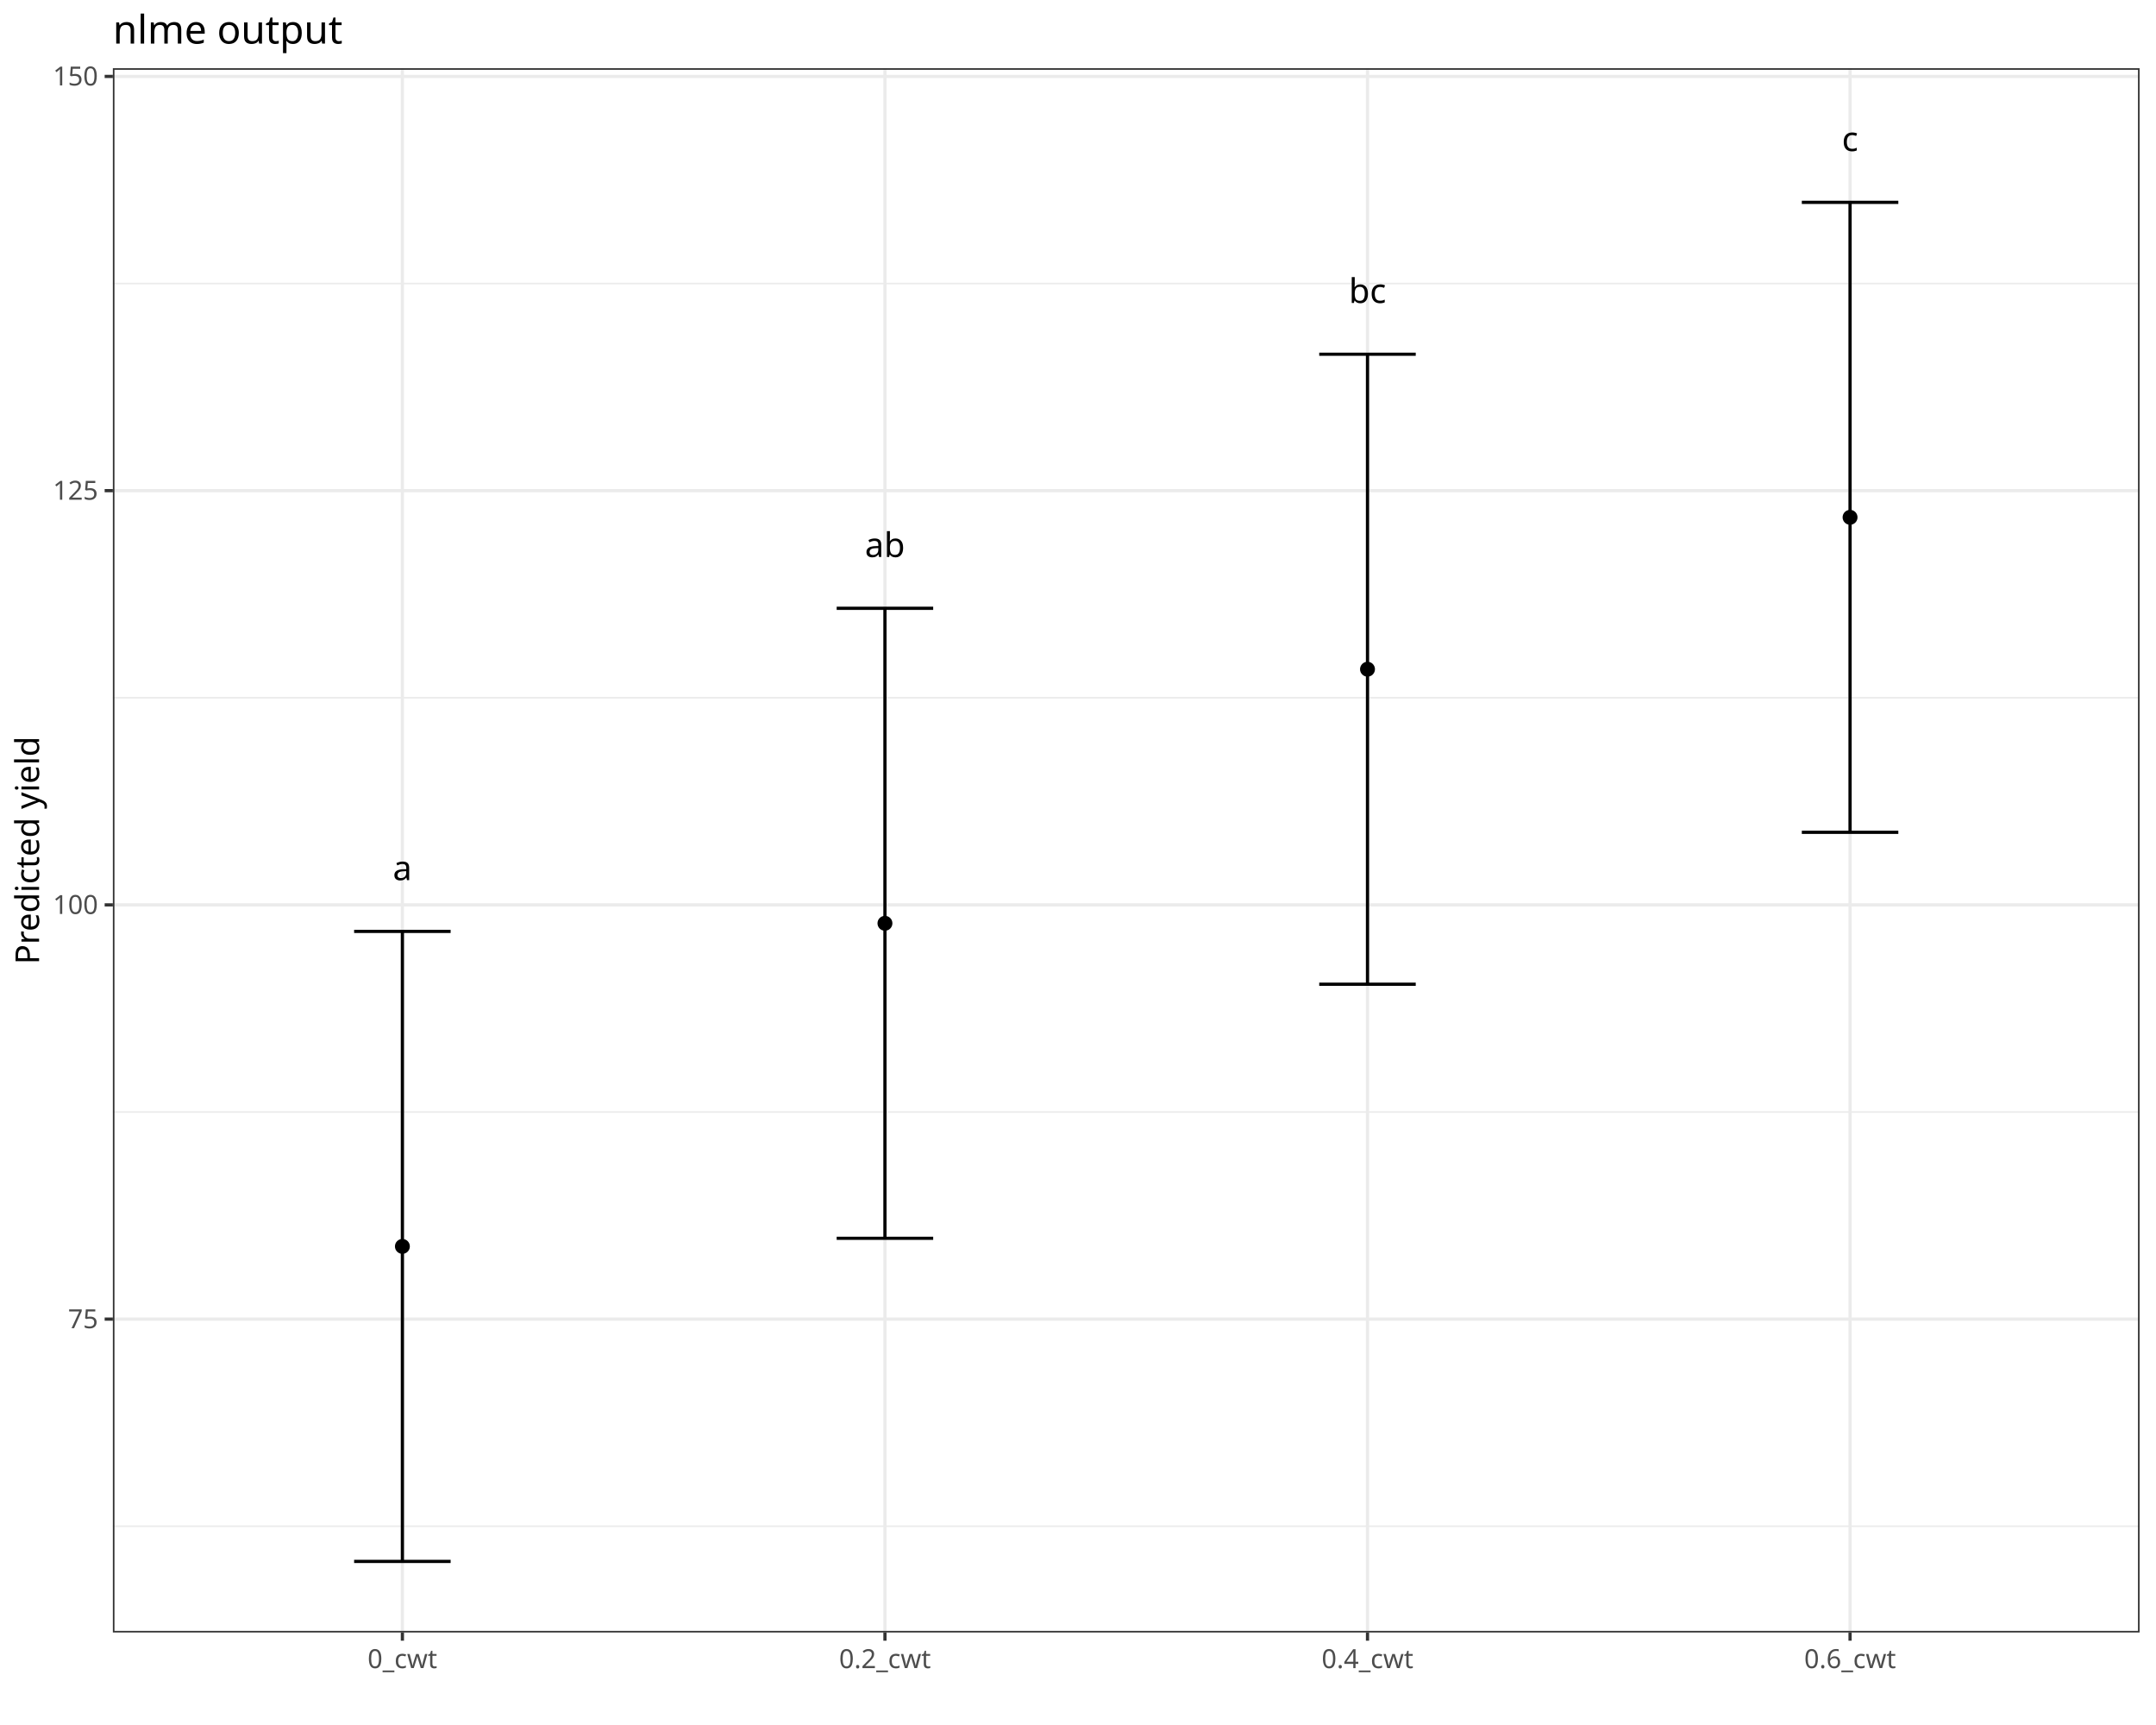
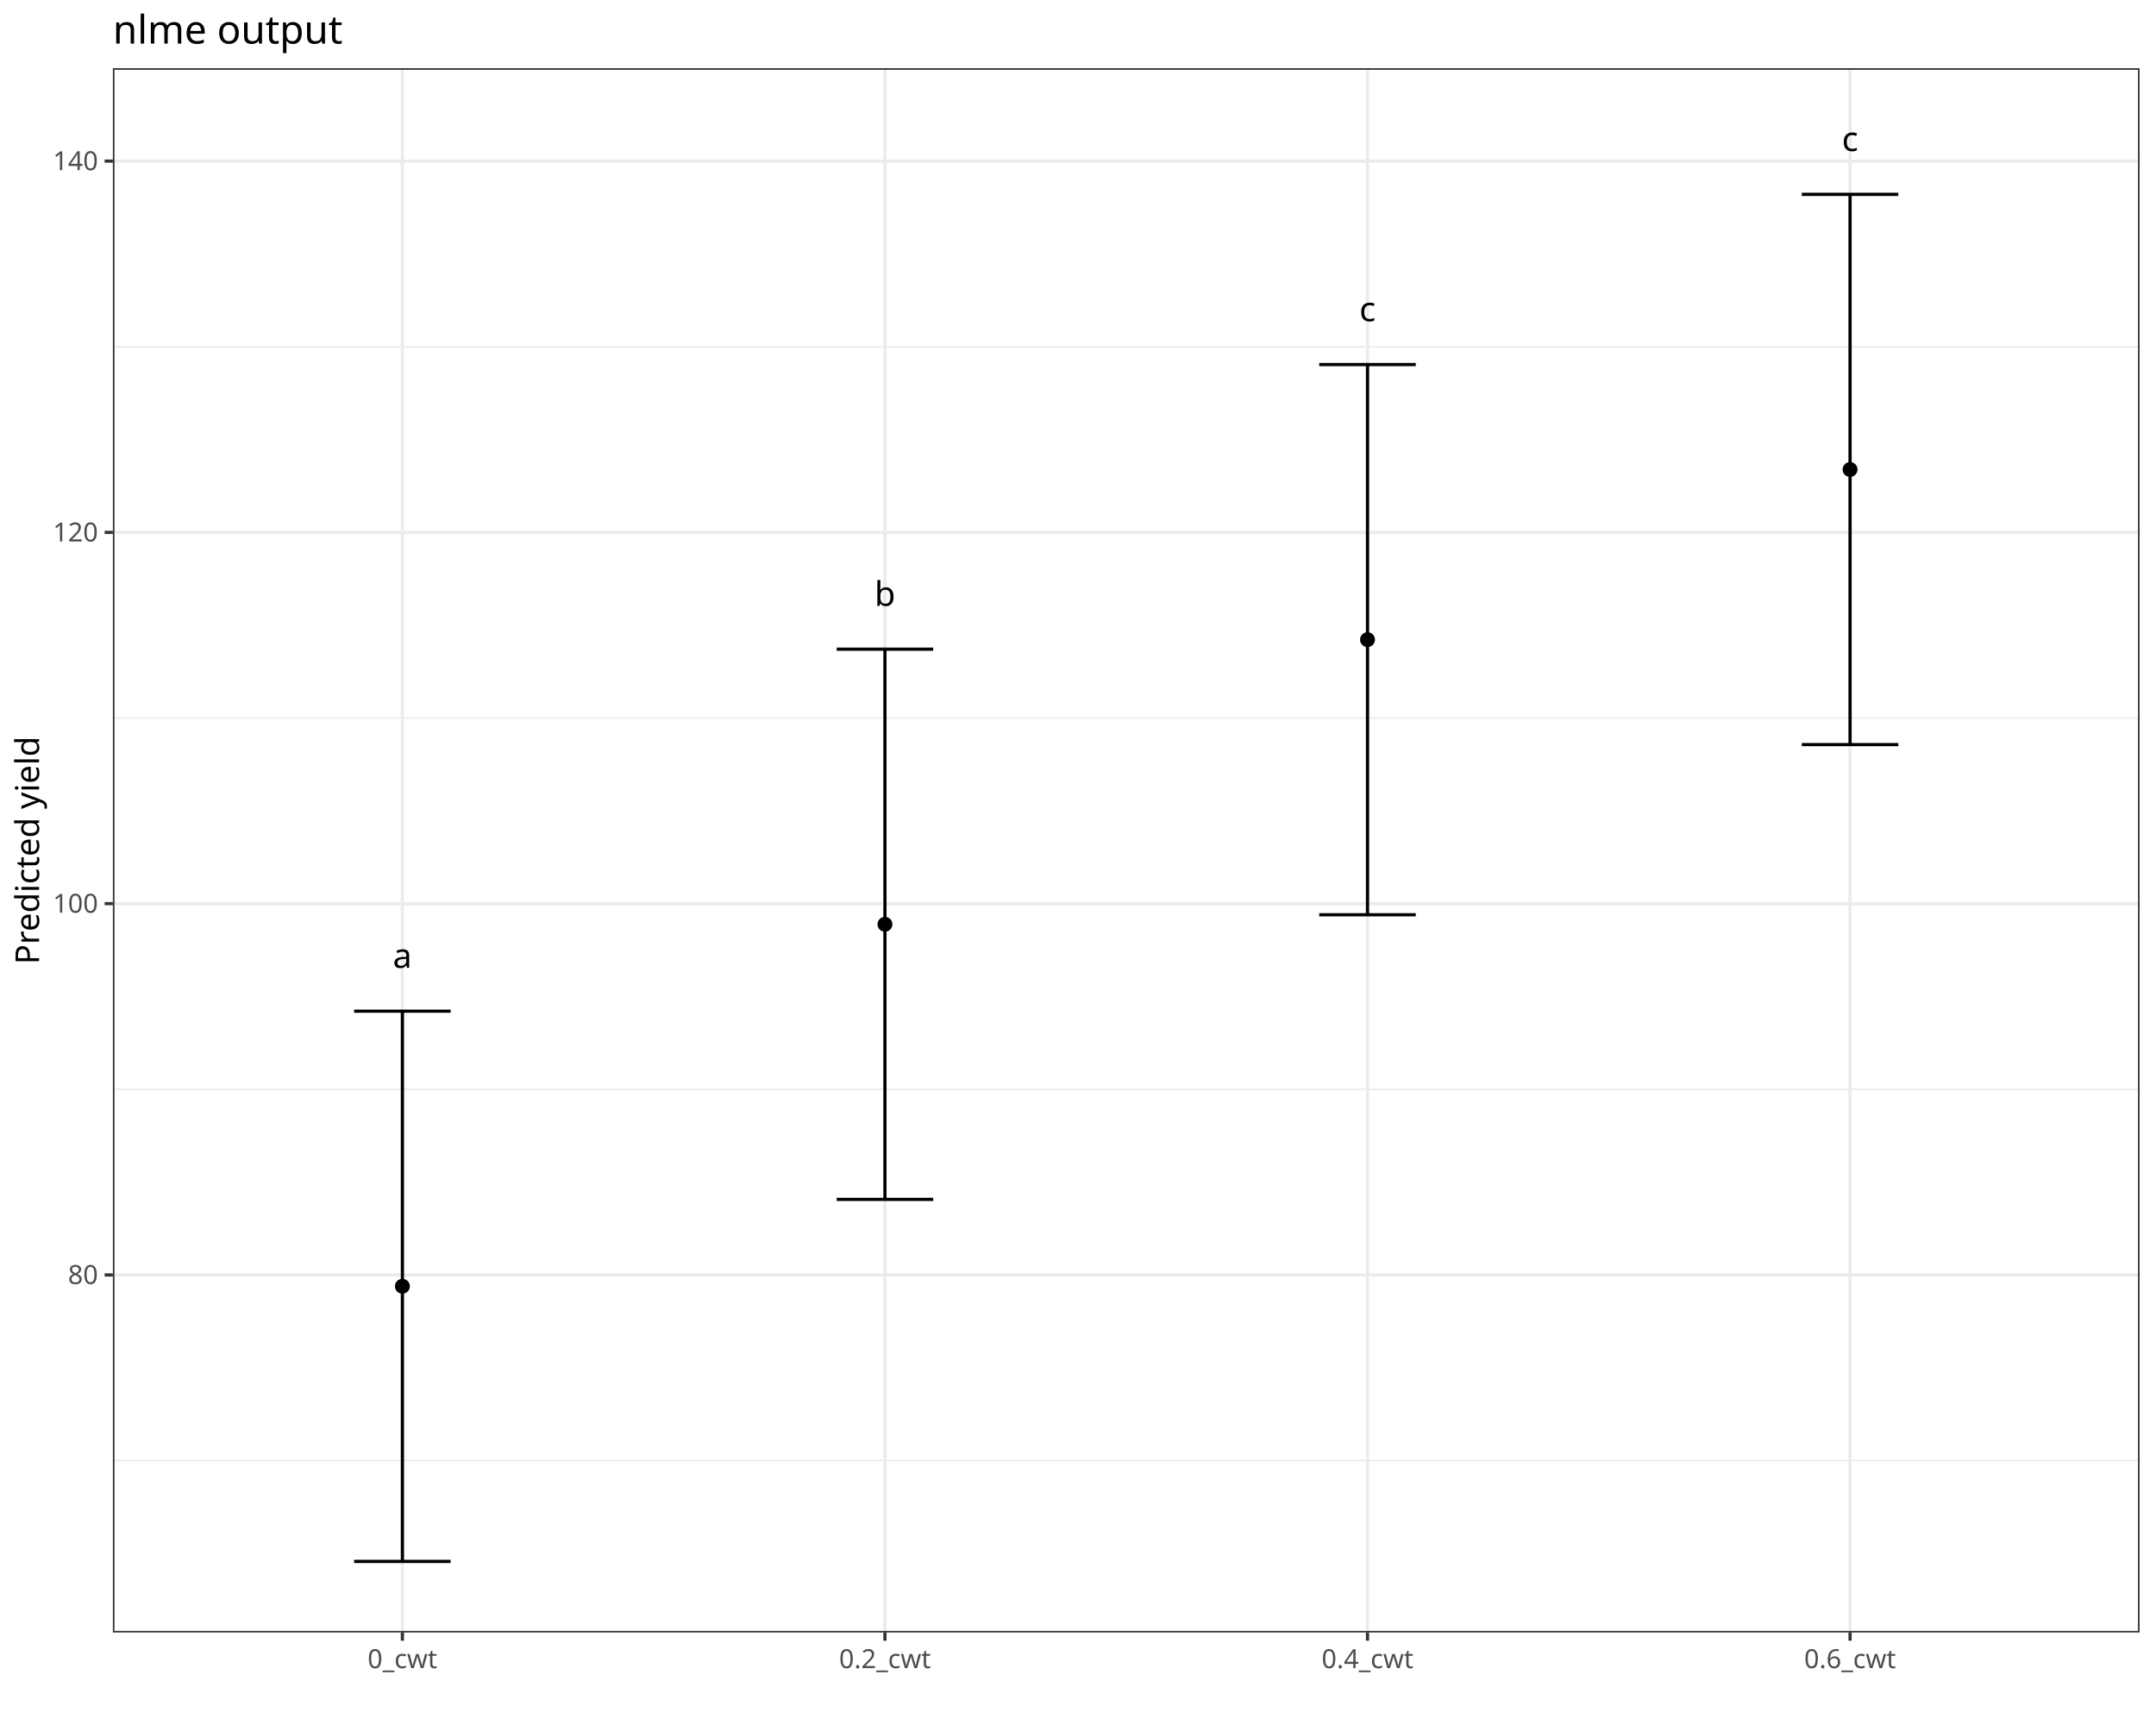
<svg xmlns="http://www.w3.org/2000/svg" class="svglite" data-engine-version="2.0" width="720.00pt" height="576.00pt" viewBox="0 0 720.00 576.00">
  <defs>
    <style type="text/css">
    .svglite line, .svglite polyline, .svglite polygon, .svglite path, .svglite rect, .svglite circle {
      fill: none;
      stroke: #000000;
      stroke-linecap: round;
      stroke-linejoin: round;
      stroke-miterlimit: 10.00;
    }
  </style>
  </defs>
  <rect width="100%" height="100%" style="stroke: none; fill: #FFFFFF;" />
  <defs>
    <clipPath id="cpMC4wMHw3MjAuMDB8MC4wMHw1NzYuMDA=">
      <rect x="0.00" y="0.00" width="720.00" height="576.00" />
    </clipPath>
  </defs>
  <g clip-path="url(#cpMC4wMHw3MjAuMDB8MC4wMHw1NzYuMDA=)">
    <rect x="0.00" y="0.00" width="720.00" height="576.00" style="stroke-width: 1.07; stroke: #FFFFFF; fill: #FFFFFF;" />
  </g>
  <defs>
    <clipPath id="cpMzcuNjl8NzE0LjUyfDIyLjc4fDU0NS4xMQ==">
      <rect x="37.69" y="22.78" width="676.83" height="522.33" />
    </clipPath>
  </defs>
  <g clip-path="url(#cpMzcuNjl8NzE0LjUyfDIyLjc4fDU0NS4xMQ==)">
    <rect x="37.69" y="22.78" width="676.83" height="522.33" style="stroke-width: 1.07; stroke: none; fill: #FFFFFF;" />
-     <polyline points="37.69,509.63 714.52,509.63 " style="stroke-width: 0.53; stroke: #EBEBEB; stroke-linecap: butt;" />
-     <polyline points="37.69,371.31 714.52,371.31 " style="stroke-width: 0.53; stroke: #EBEBEB; stroke-linecap: butt;" />
-     <polyline points="37.69,232.99 714.52,232.99 " style="stroke-width: 0.53; stroke: #EBEBEB; stroke-linecap: butt;" />
-     <polyline points="37.69,94.67 714.52,94.67 " style="stroke-width: 0.53; stroke: #EBEBEB; stroke-linecap: butt;" />
-     <polyline points="37.69,440.47 714.52,440.47 " style="stroke-width: 1.07; stroke: #EBEBEB; stroke-linecap: butt;" />
-     <polyline points="37.69,302.15 714.52,302.15 " style="stroke-width: 1.07; stroke: #EBEBEB; stroke-linecap: butt;" />
-     <polyline points="37.69,163.83 714.52,163.83 " style="stroke-width: 1.07; stroke: #EBEBEB; stroke-linecap: butt;" />
-     <polyline points="37.69,25.51 714.52,25.51 " style="stroke-width: 1.07; stroke: #EBEBEB; stroke-linecap: butt;" />
+     <polyline points="37.69,487.70 714.52,487.70 " style="stroke-width: 0.53; stroke: #EBEBEB; stroke-linecap: butt;" />
+     <polyline points="37.69,363.73 714.52,363.73 " style="stroke-width: 0.53; stroke: #EBEBEB; stroke-linecap: butt;" />
+     <polyline points="37.69,239.76 714.52,239.76 " style="stroke-width: 0.53; stroke: #EBEBEB; stroke-linecap: butt;" />
+     <polyline points="37.69,115.79 714.52,115.79 " style="stroke-width: 0.53; stroke: #EBEBEB; stroke-linecap: butt;" />
+     <polyline points="37.69,425.72 714.52,425.72 " style="stroke-width: 1.07; stroke: #EBEBEB; stroke-linecap: butt;" />
+     <polyline points="37.69,301.74 714.52,301.74 " style="stroke-width: 1.07; stroke: #EBEBEB; stroke-linecap: butt;" />
+     <polyline points="37.69,177.77 714.52,177.77 " style="stroke-width: 1.07; stroke: #EBEBEB; stroke-linecap: butt;" />
+     <polyline points="37.69,53.80 714.52,53.80 " style="stroke-width: 1.07; stroke: #EBEBEB; stroke-linecap: butt;" />
    <polyline points="134.38,545.11 134.38,22.78 " style="stroke-width: 1.07; stroke: #EBEBEB; stroke-linecap: butt;" />
    <polyline points="295.53,545.11 295.53,22.78 " style="stroke-width: 1.07; stroke: #EBEBEB; stroke-linecap: butt;" />
    <polyline points="456.68,545.11 456.68,22.78 " style="stroke-width: 1.07; stroke: #EBEBEB; stroke-linecap: butt;" />
    <polyline points="617.83,545.11 617.83,22.78 " style="stroke-width: 1.07; stroke: #EBEBEB; stroke-linecap: butt;" />
-     <circle cx="134.38" cy="416.19" r="2.49" style="stroke-width: 0.71; stroke: none; fill: #000000;" />
-     <circle cx="295.53" cy="308.30" r="2.49" style="stroke-width: 0.71; stroke: none; fill: #000000;" />
-     <circle cx="456.68" cy="223.46" r="2.49" style="stroke-width: 0.71; stroke: none; fill: #000000;" />
-     <circle cx="617.83" cy="172.74" r="2.49" style="stroke-width: 0.71; stroke: none; fill: #000000;" />
-     <polyline points="118.26,311.01 150.49,311.01 " style="stroke-width: 1.07; stroke-linecap: butt;" />
-     <polyline points="134.38,311.01 134.38,521.37 " style="stroke-width: 1.07; stroke-linecap: butt;" />
+     <circle cx="134.38" cy="429.50" r="2.49" style="stroke-width: 0.71; stroke: none; fill: #000000;" />
+     <circle cx="295.53" cy="308.63" r="2.49" style="stroke-width: 0.71; stroke: none; fill: #000000;" />
+     <circle cx="456.68" cy="213.59" r="2.49" style="stroke-width: 0.71; stroke: none; fill: #000000;" />
+     <circle cx="617.83" cy="156.77" r="2.49" style="stroke-width: 0.71; stroke: none; fill: #000000;" />
+     <polyline points="118.26,337.64 150.49,337.64 " style="stroke-width: 1.07; stroke-linecap: butt;" />
+     <polyline points="134.38,337.64 134.38,521.37 " style="stroke-width: 1.07; stroke-linecap: butt;" />
    <polyline points="118.26,521.37 150.49,521.37 " style="stroke-width: 1.07; stroke-linecap: butt;" />
-     <polyline points="279.41,203.12 311.64,203.12 " style="stroke-width: 1.07; stroke-linecap: butt;" />
-     <polyline points="295.53,203.12 295.53,413.48 " style="stroke-width: 1.07; stroke-linecap: butt;" />
-     <polyline points="279.41,413.48 311.64,413.48 " style="stroke-width: 1.07; stroke-linecap: butt;" />
-     <polyline points="440.56,118.28 472.79,118.28 " style="stroke-width: 1.07; stroke-linecap: butt;" />
-     <polyline points="456.68,118.28 456.68,328.64 " style="stroke-width: 1.07; stroke-linecap: butt;" />
-     <polyline points="440.56,328.64 472.79,328.64 " style="stroke-width: 1.07; stroke-linecap: butt;" />
-     <polyline points="601.72,67.56 633.95,67.56 " style="stroke-width: 1.07; stroke-linecap: butt;" />
-     <polyline points="617.83,67.56 617.83,277.92 " style="stroke-width: 1.07; stroke-linecap: butt;" />
-     <polyline points="601.72,277.92 633.95,277.92 " style="stroke-width: 1.07; stroke-linecap: butt;" />
-     <text x="134.38" y="293.89" text-anchor="middle" style="font-size: 11.38px; font-family: sans;" textLength="6.33px" lengthAdjust="spacingAndGlyphs">a</text>
-     <text x="295.53" y="186.00" text-anchor="middle" style="font-size: 11.38px; font-family: sans;" textLength="12.66px" lengthAdjust="spacingAndGlyphs">ab</text>
-     <text x="456.68" y="101.16" text-anchor="middle" style="font-size: 11.38px; font-family: sans;" textLength="12.03px" lengthAdjust="spacingAndGlyphs">bc</text>
+     <polyline points="279.41,216.76 311.64,216.76 " style="stroke-width: 1.07; stroke-linecap: butt;" />
+     <polyline points="295.53,216.76 295.53,400.50 " style="stroke-width: 1.07; stroke-linecap: butt;" />
+     <polyline points="279.41,400.50 311.64,400.50 " style="stroke-width: 1.07; stroke-linecap: butt;" />
+     <polyline points="440.56,121.72 472.79,121.72 " style="stroke-width: 1.07; stroke-linecap: butt;" />
+     <polyline points="456.68,121.72 456.68,305.45 " style="stroke-width: 1.07; stroke-linecap: butt;" />
+     <polyline points="440.56,305.45 472.79,305.45 " style="stroke-width: 1.07; stroke-linecap: butt;" />
+     <polyline points="601.72,64.90 633.95,64.90 " style="stroke-width: 1.07; stroke-linecap: butt;" />
+     <polyline points="617.83,64.90 617.83,248.63 " style="stroke-width: 1.07; stroke-linecap: butt;" />
+     <polyline points="601.72,248.63 633.95,248.63 " style="stroke-width: 1.07; stroke-linecap: butt;" />
+     <text x="134.38" y="323.18" text-anchor="middle" style="font-size: 11.38px; font-family: sans;" textLength="6.33px" lengthAdjust="spacingAndGlyphs">a</text>
+     <text x="295.53" y="202.31" text-anchor="middle" style="font-size: 11.38px; font-family: sans;" textLength="6.33px" lengthAdjust="spacingAndGlyphs">b</text>
+     <text x="456.68" y="107.26" text-anchor="middle" style="font-size: 11.38px; font-family: sans;" textLength="5.70px" lengthAdjust="spacingAndGlyphs">c</text>
    <text x="617.83" y="50.44" text-anchor="middle" style="font-size: 11.38px; font-family: sans;" textLength="5.70px" lengthAdjust="spacingAndGlyphs">c</text>
    <rect x="37.69" y="22.78" width="676.83" height="522.33" style="stroke-width: 1.07; stroke: #333333;" />
  </g>
  <g clip-path="url(#cpMC4wMHw3MjAuMDB8MC4wMHw1NzYuMDA=)">
-     <text x="32.76" y="443.50" text-anchor="end" style="font-size: 8.80px; fill: #4D4D4D; font-family: sans;" textLength="9.79px" lengthAdjust="spacingAndGlyphs">75</text>
-     <text x="32.76" y="305.18" text-anchor="end" style="font-size: 8.80px; fill: #4D4D4D; font-family: sans;" textLength="14.68px" lengthAdjust="spacingAndGlyphs">100</text>
-     <text x="32.76" y="166.86" text-anchor="end" style="font-size: 8.80px; fill: #4D4D4D; font-family: sans;" textLength="14.68px" lengthAdjust="spacingAndGlyphs">125</text>
-     <text x="32.76" y="28.54" text-anchor="end" style="font-size: 8.80px; fill: #4D4D4D; font-family: sans;" textLength="14.68px" lengthAdjust="spacingAndGlyphs">150</text>
-     <polyline points="34.95,440.47 37.69,440.47 " style="stroke-width: 1.07; stroke: #333333; stroke-linecap: butt;" />
-     <polyline points="34.95,302.15 37.69,302.15 " style="stroke-width: 1.07; stroke: #333333; stroke-linecap: butt;" />
-     <polyline points="34.95,163.83 37.69,163.83 " style="stroke-width: 1.07; stroke: #333333; stroke-linecap: butt;" />
-     <polyline points="34.95,25.51 37.69,25.51 " style="stroke-width: 1.07; stroke: #333333; stroke-linecap: butt;" />
+     <text x="32.76" y="428.74" text-anchor="end" style="font-size: 8.80px; fill: #4D4D4D; font-family: sans;" textLength="9.79px" lengthAdjust="spacingAndGlyphs">80</text>
+     <text x="32.76" y="304.77" text-anchor="end" style="font-size: 8.80px; fill: #4D4D4D; font-family: sans;" textLength="14.68px" lengthAdjust="spacingAndGlyphs">100</text>
+     <text x="32.76" y="180.80" text-anchor="end" style="font-size: 8.80px; fill: #4D4D4D; font-family: sans;" textLength="14.68px" lengthAdjust="spacingAndGlyphs">120</text>
+     <text x="32.76" y="56.83" text-anchor="end" style="font-size: 8.80px; fill: #4D4D4D; font-family: sans;" textLength="14.68px" lengthAdjust="spacingAndGlyphs">140</text>
+     <polyline points="34.95,425.72 37.69,425.72 " style="stroke-width: 1.07; stroke: #333333; stroke-linecap: butt;" />
+     <polyline points="34.95,301.74 37.69,301.74 " style="stroke-width: 1.07; stroke: #333333; stroke-linecap: butt;" />
+     <polyline points="34.95,177.77 37.69,177.77 " style="stroke-width: 1.07; stroke: #333333; stroke-linecap: butt;" />
+     <polyline points="34.95,53.80 37.69,53.80 " style="stroke-width: 1.07; stroke: #333333; stroke-linecap: butt;" />
    <polyline points="134.38,547.85 134.38,545.11 " style="stroke-width: 1.07; stroke: #333333; stroke-linecap: butt;" />
    <polyline points="295.53,547.85 295.53,545.11 " style="stroke-width: 1.07; stroke: #333333; stroke-linecap: butt;" />
    <polyline points="456.68,547.85 456.68,545.11 " style="stroke-width: 1.07; stroke: #333333; stroke-linecap: butt;" />
    <polyline points="617.83,547.85 617.83,545.11 " style="stroke-width: 1.07; stroke: #333333; stroke-linecap: butt;" />
    <text x="134.38" y="557.01" text-anchor="middle" style="font-size: 8.80px; fill: #4D4D4D; font-family: sans;" textLength="22.99px" lengthAdjust="spacingAndGlyphs">0_cwt</text>
    <text x="295.53" y="557.01" text-anchor="middle" style="font-size: 8.80px; fill: #4D4D4D; font-family: sans;" textLength="30.33px" lengthAdjust="spacingAndGlyphs">0.2_cwt</text>
    <text x="456.68" y="557.01" text-anchor="middle" style="font-size: 8.80px; fill: #4D4D4D; font-family: sans;" textLength="30.33px" lengthAdjust="spacingAndGlyphs">0.4_cwt</text>
    <text x="617.83" y="557.01" text-anchor="middle" style="font-size: 8.80px; fill: #4D4D4D; font-family: sans;" textLength="30.33px" lengthAdjust="spacingAndGlyphs">0.6_cwt</text>
    <text transform="translate(13.05,283.95) rotate(-90)" text-anchor="middle" style="font-size: 11.00px; font-family: sans;" textLength="72.16px" lengthAdjust="spacingAndGlyphs">Predicted yield</text>
    <text x="37.69" y="14.56" style="font-size: 13.20px; font-family: sans;" textLength="68.98px" lengthAdjust="spacingAndGlyphs">nlme output</text>
  </g>
</svg>
